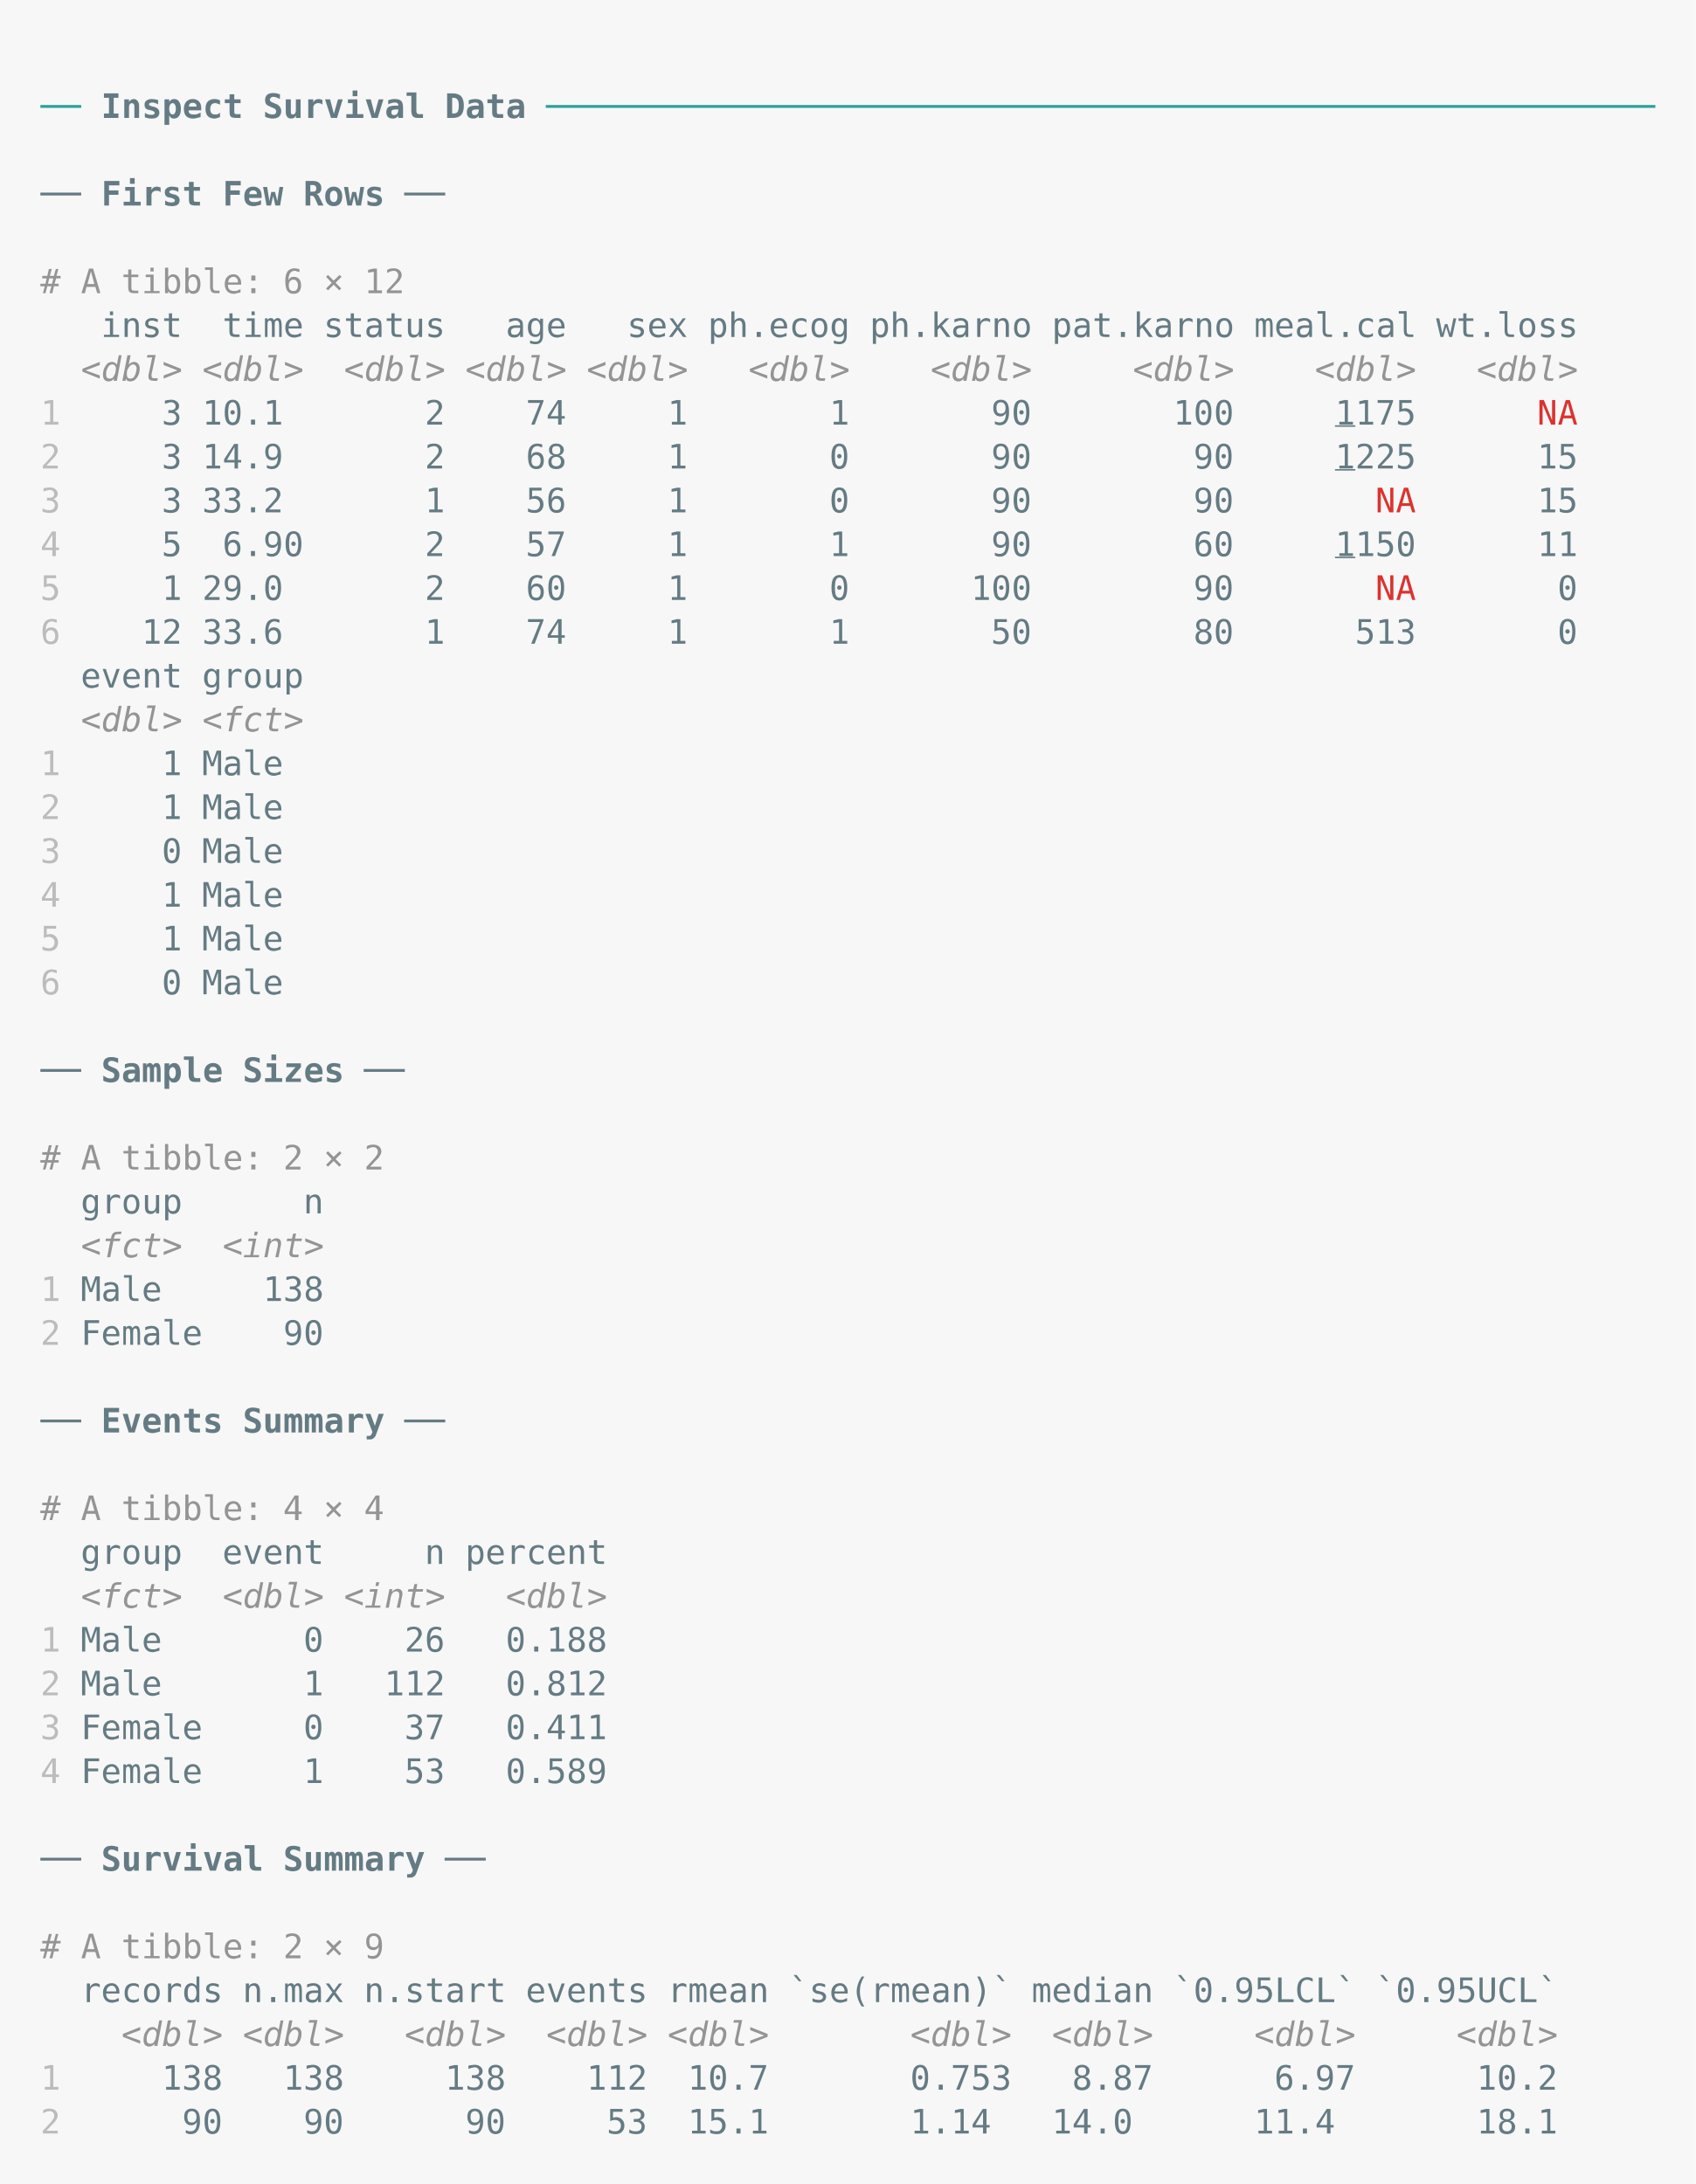
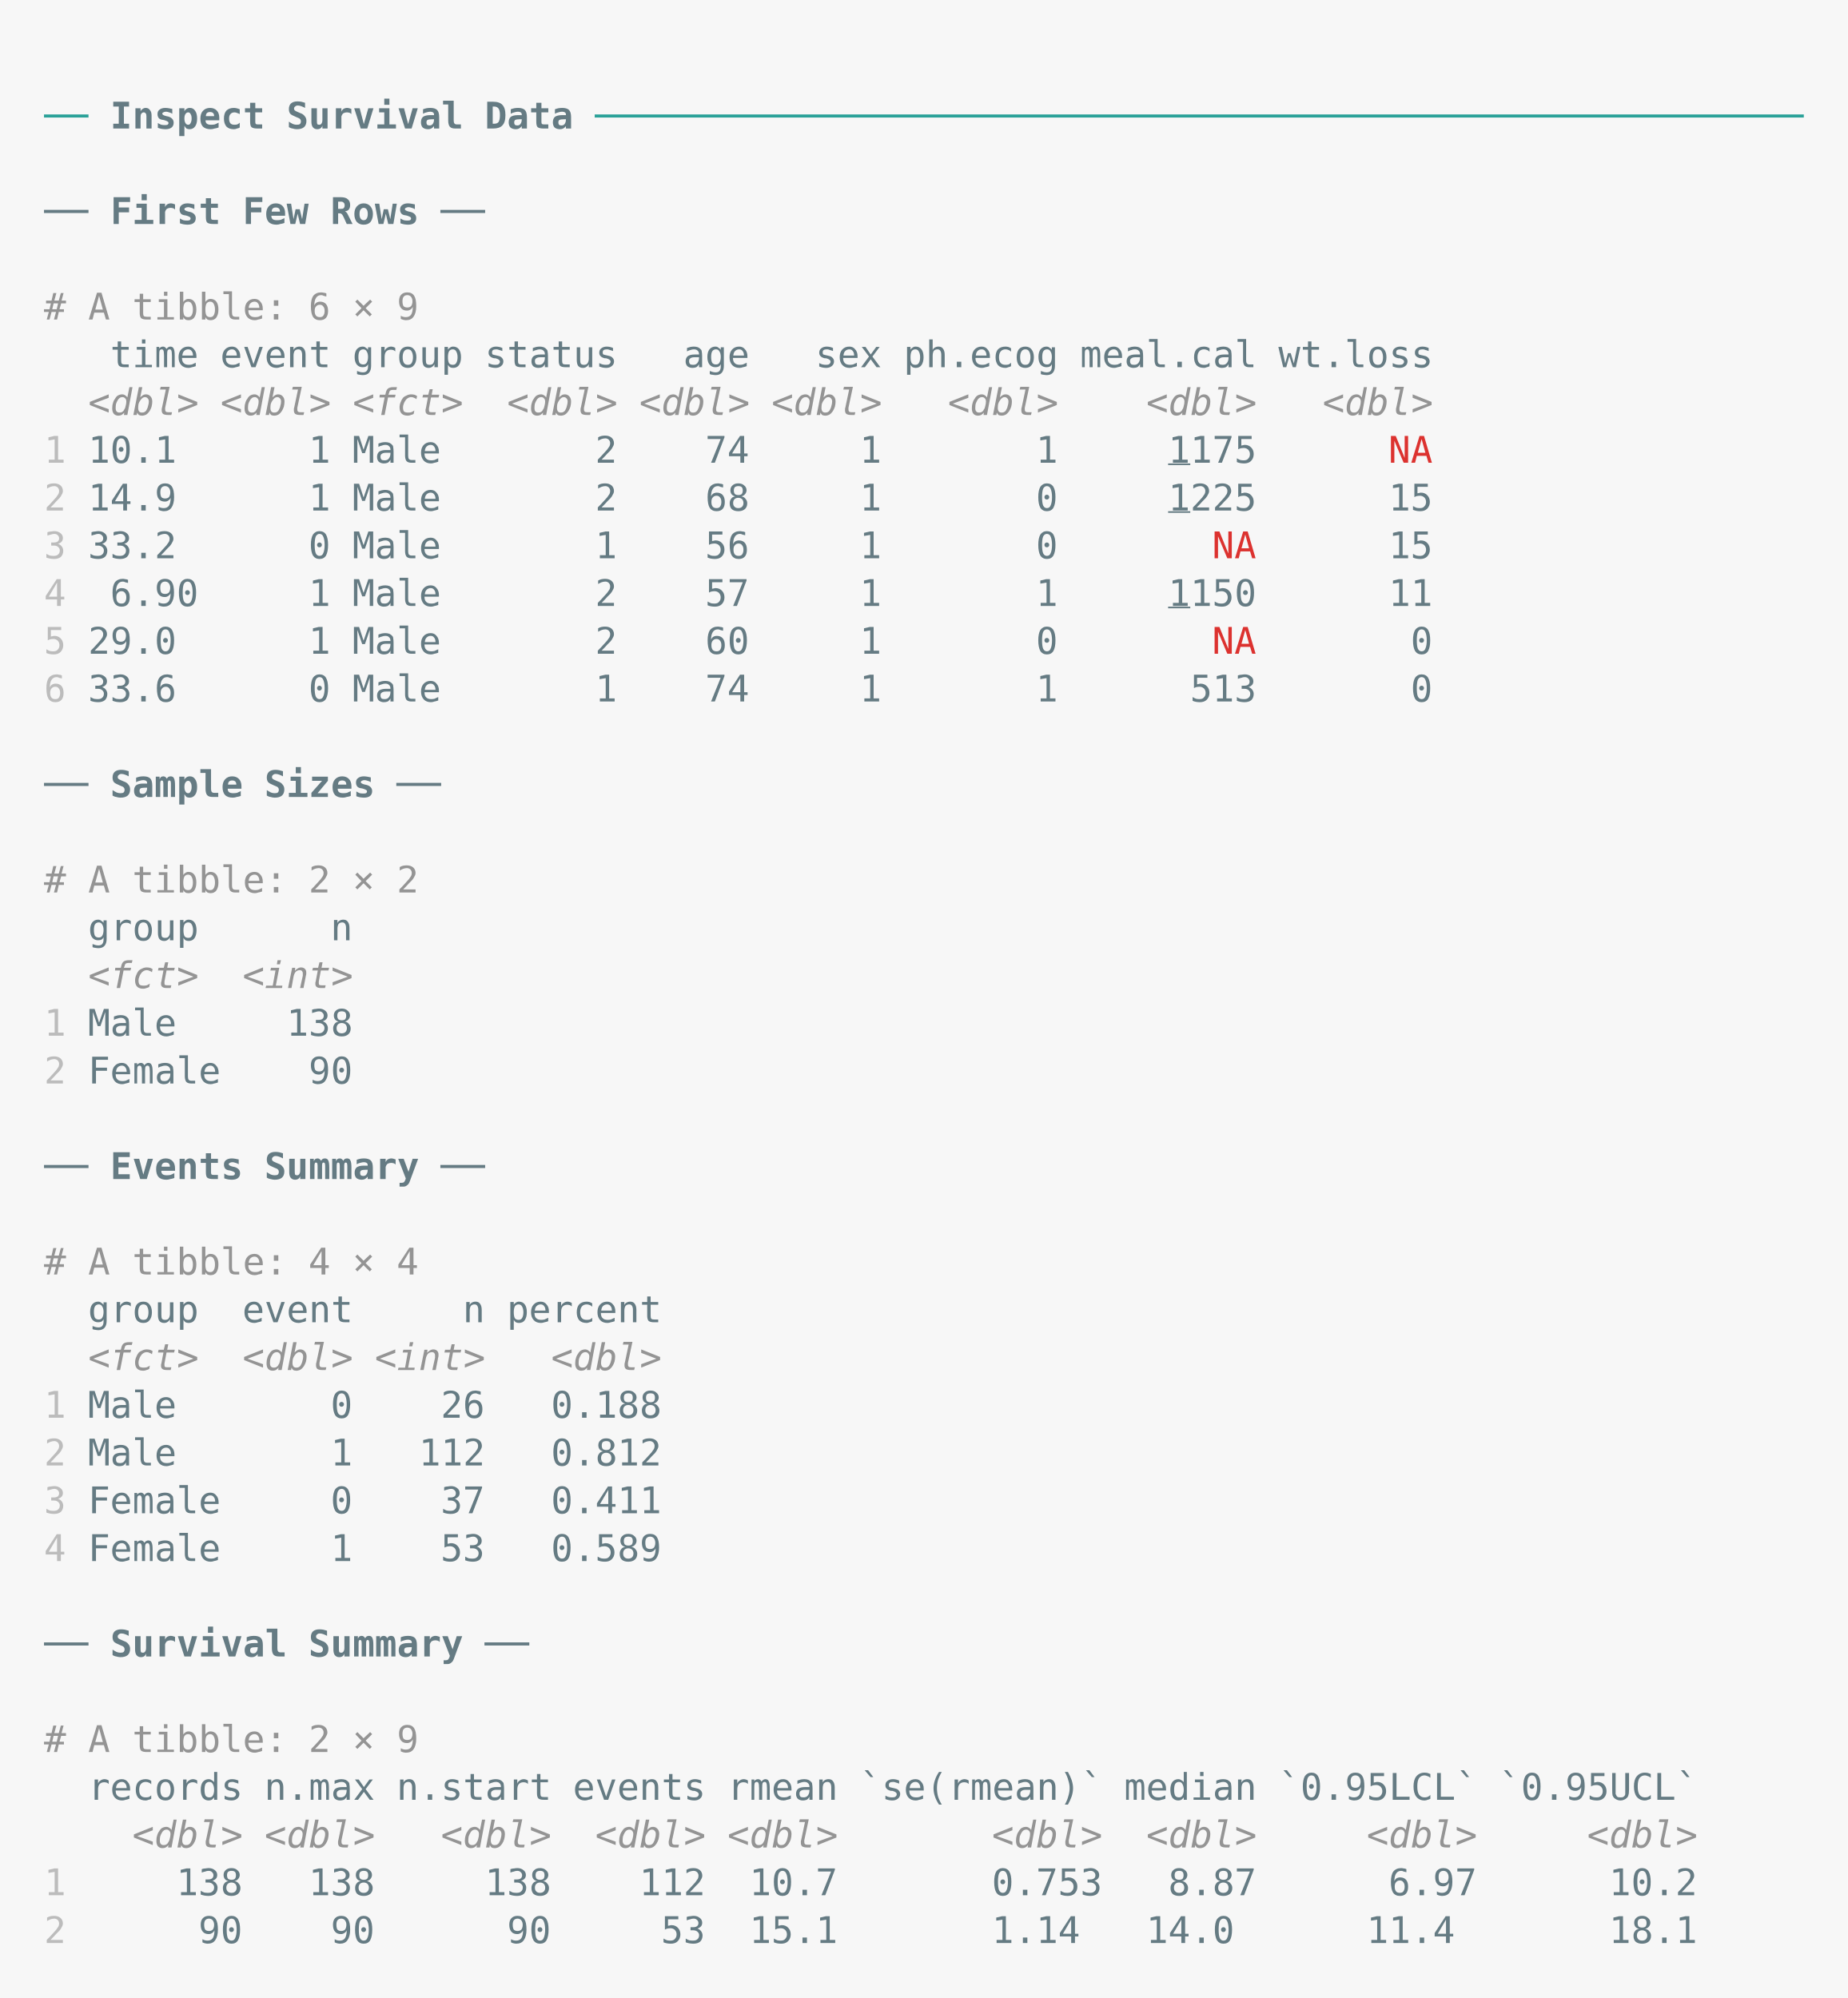
- <svg xmlns="http://www.w3.org/2000/svg" xmlns:xlink="http://www.w3.org/1999/xlink" width="840" height="1082.08">
-   <rect width="840" height="1082.08" rx="0" ry="0" class="a" />
-   <svg height="1042.08" viewBox="0 0 80 104.208" width="800" x="20" y="20">
+ <svg xmlns="http://www.w3.org/2000/svg" xmlns:xlink="http://www.w3.org/1999/xlink" width="840" height="908.4">
+   <rect width="840" height="908.4" rx="0" ry="0" class="a" />
+   <svg height="868.4" viewBox="0 0 80 86.84" width="800" x="20" y="20">
    <style>.a{fill:rgb(247,247,247)}.b{font-family:'Fira Code',Monaco,Consolas,Menlo,'Bitstream Vera Sans Mono','Powerline Symbols',monospace}.c{fill:transparent}.d{fill:rgb(42,161,152);white-space:pre}.e{fill:rgb(101,123,131);font-weight:bold;white-space:pre}.f{fill:rgb(101,123,131);white-space:pre}.g{fill:rgb(148,148,148);white-space:pre}.h{fill:rgb(148,148,148);font-style:italic;white-space:pre}.i{fill:rgb(188,188,188);white-space:pre}.j{fill:rgb(101,123,131);text-decoration:underline;white-space:pre}.k{fill:rgb(220,50,47);white-space:pre}</style>
    <g font-family="'Fira Code',Monaco,Consolas,Menlo,'Bitstream Vera Sans Mono','Powerline Symbols',monospace" font-size="1.67" class="b">
      <defs>
        <symbol id="a">
-           <rect height="48" width="80" x="0" y="0" class="c" />
+           <rect height="40" width="80" x="0" y="0" class="c" />
        </symbol>
      </defs>
-       <rect height="104.208" width="80" class="a" />
+       <rect height="86.84" width="80" class="a" />
      <svg x="0" y="0" width="80">
        <svg x="0">
          <use xlink:href="#a" />
          <text font-size="1.67" x="0" y="3.841" class="d">──</text>
          <text font-size="1.67" x="3.006" y="3.841" class="e">Inspect</text>
          <text font-size="1.67" x="11.022" y="3.841" class="e">Survival</text>
          <text font-size="1.67" x="20.04" y="3.841" class="e">Data</text>
          <text font-size="1.67" x="25.05" y="3.841" class="d">───────────────────────────────────────────────────────</text>
          <text font-size="1.67" x="0" y="8.183" class="f">──</text>
          <text font-size="1.67" x="3.006" y="8.183" class="e">First</text>
          <text font-size="1.67" x="9.018" y="8.183" class="e">Few</text>
          <text font-size="1.67" x="13.026" y="8.183" class="e">Rows</text>
          <text font-size="1.67" x="18.036" y="8.183" class="f">──</text>
          <text font-size="1.67" x="0" y="12.525" class="g">#</text>
          <text font-size="1.67" x="2.004" y="12.525" class="g">A</text>
          <text font-size="1.67" x="4.008" y="12.525" class="g">tibble:</text>
          <text font-size="1.67" x="12.024" y="12.525" class="g">6</text>
          <text font-size="1.67" x="14.028" y="12.525" class="g">×</text>
-           <text font-size="1.67" x="16.032" y="12.525" class="g">12</text>
-           <text font-size="1.67" x="3.006" y="14.696" class="f">inst</text>
-           <text font-size="1.67" x="9.018" y="14.696" class="f">time</text>
-           <text font-size="1.67" x="14.028" y="14.696" class="f">status</text>
-           <text font-size="1.67" x="23.046" y="14.696" class="f">age</text>
-           <text font-size="1.67" x="29.058" y="14.696" class="f">sex</text>
-           <text font-size="1.67" x="33.066" y="14.696" class="f">ph.ecog</text>
-           <text font-size="1.67" x="41.082" y="14.696" class="f">ph.karno</text>
-           <text font-size="1.67" x="50.1" y="14.696" class="f">pat.karno</text>
-           <text font-size="1.67" x="60.12" y="14.696" class="f">meal.cal</text>
-           <text font-size="1.67" x="69.138" y="14.696" class="f">wt.loss</text>
+           <text font-size="1.67" x="16.032" y="12.525" class="g">9</text>
+           <text font-size="1.67" x="3.006" y="14.696" class="f">time</text>
+           <text font-size="1.67" x="8.016" y="14.696" class="f">event</text>
+           <text font-size="1.67" x="14.028" y="14.696" class="f">group</text>
+           <text font-size="1.67" x="20.04" y="14.696" class="f">status</text>
+           <text font-size="1.67" x="29.058" y="14.696" class="f">age</text>
+           <text font-size="1.67" x="35.07" y="14.696" class="f">sex</text>
+           <text font-size="1.67" x="39.078" y="14.696" class="f">ph.ecog</text>
+           <text font-size="1.67" x="47.094" y="14.696" class="f">meal.cal</text>
+           <text font-size="1.67" x="56.112" y="14.696" class="f">wt.loss</text>
          <text font-size="1.67" x="2.004" y="16.867" class="h">&lt;dbl&gt;</text>
          <text font-size="1.67" x="8.016" y="16.867" class="h">&lt;dbl&gt;</text>
-           <text font-size="1.67" x="15.03" y="16.867" class="h">&lt;dbl&gt;</text>
+           <text font-size="1.67" x="14.028" y="16.867" class="h">&lt;fct&gt;</text>
          <text font-size="1.67" x="21.042" y="16.867" class="h">&lt;dbl&gt;</text>
          <text font-size="1.67" x="27.054" y="16.867" class="h">&lt;dbl&gt;</text>
-           <text font-size="1.67" x="35.07" y="16.867" class="h">&lt;dbl&gt;</text>
-           <text font-size="1.67" x="44.088" y="16.867" class="h">&lt;dbl&gt;</text>
-           <text font-size="1.67" x="54.108" y="16.867" class="h">&lt;dbl&gt;</text>
-           <text font-size="1.67" x="63.126" y="16.867" class="h">&lt;dbl&gt;</text>
-           <text font-size="1.67" x="71.142" y="16.867" class="h">&lt;dbl&gt;</text>
+           <text font-size="1.67" x="33.066" y="16.867" class="h">&lt;dbl&gt;</text>
+           <text font-size="1.67" x="41.082" y="16.867" class="h">&lt;dbl&gt;</text>
+           <text font-size="1.67" x="50.1" y="16.867" class="h">&lt;dbl&gt;</text>
+           <text font-size="1.67" x="58.116" y="16.867" class="h">&lt;dbl&gt;</text>
          <text font-size="1.67" x="0" y="19.038" class="i">1</text>
-           <text font-size="1.67" x="6.012" y="19.038" class="f">3</text>
-           <text font-size="1.67" x="8.016" y="19.038" class="f">10.1</text>
-           <text font-size="1.67" x="19.038" y="19.038" class="f">2</text>
-           <text font-size="1.67" x="24.048" y="19.038" class="f">74</text>
-           <text font-size="1.67" x="31.062" y="19.038" class="f">1</text>
-           <text font-size="1.67" x="39.078" y="19.038" class="f">1</text>
-           <text font-size="1.67" x="47.094" y="19.038" class="f">90</text>
-           <text font-size="1.67" x="56.112" y="19.038" class="f">100</text>
-           <text font-size="1.67" x="64.128" y="19.038" class="j">1</text>
-           <text font-size="1.67" x="65.13" y="19.038" class="f">175</text>
-           <text font-size="1.67" x="74.148" y="19.038" class="k">NA</text>
+           <text font-size="1.67" x="2.004" y="19.038" class="f">10.1</text>
+           <text font-size="1.67" x="12.024" y="19.038" class="f">1</text>
+           <text font-size="1.67" x="14.028" y="19.038" class="f">Male</text>
+           <text font-size="1.67" x="25.05" y="19.038" class="f">2</text>
+           <text font-size="1.67" x="30.06" y="19.038" class="f">74</text>
+           <text font-size="1.67" x="37.074" y="19.038" class="f">1</text>
+           <text font-size="1.67" x="45.09" y="19.038" class="f">1</text>
+           <text font-size="1.67" x="51.102" y="19.038" class="j">1</text>
+           <text font-size="1.67" x="52.104" y="19.038" class="f">175</text>
+           <text font-size="1.67" x="61.122" y="19.038" class="k">NA</text>
          <text font-size="1.67" x="0" y="21.209" class="i">2</text>
-           <text font-size="1.67" x="6.012" y="21.209" class="f">3</text>
-           <text font-size="1.67" x="8.016" y="21.209" class="f">14.9</text>
-           <text font-size="1.67" x="19.038" y="21.209" class="f">2</text>
-           <text font-size="1.67" x="24.048" y="21.209" class="f">68</text>
-           <text font-size="1.67" x="31.062" y="21.209" class="f">1</text>
-           <text font-size="1.67" x="39.078" y="21.209" class="f">0</text>
-           <text font-size="1.67" x="47.094" y="21.209" class="f">90</text>
-           <text font-size="1.67" x="57.114" y="21.209" class="f">90</text>
-           <text font-size="1.67" x="64.128" y="21.209" class="j">1</text>
-           <text font-size="1.67" x="65.13" y="21.209" class="f">225</text>
-           <text font-size="1.67" x="74.148" y="21.209" class="f">15</text>
+           <text font-size="1.67" x="2.004" y="21.209" class="f">14.9</text>
+           <text font-size="1.67" x="12.024" y="21.209" class="f">1</text>
+           <text font-size="1.67" x="14.028" y="21.209" class="f">Male</text>
+           <text font-size="1.67" x="25.05" y="21.209" class="f">2</text>
+           <text font-size="1.67" x="30.06" y="21.209" class="f">68</text>
+           <text font-size="1.67" x="37.074" y="21.209" class="f">1</text>
+           <text font-size="1.67" x="45.09" y="21.209" class="f">0</text>
+           <text font-size="1.67" x="51.102" y="21.209" class="j">1</text>
+           <text font-size="1.67" x="52.104" y="21.209" class="f">225</text>
+           <text font-size="1.67" x="61.122" y="21.209" class="f">15</text>
          <text font-size="1.67" x="0" y="23.38" class="i">3</text>
-           <text font-size="1.67" x="6.012" y="23.38" class="f">3</text>
-           <text font-size="1.67" x="8.016" y="23.38" class="f">33.2</text>
-           <text font-size="1.67" x="19.038" y="23.38" class="f">1</text>
-           <text font-size="1.67" x="24.048" y="23.38" class="f">56</text>
-           <text font-size="1.67" x="31.062" y="23.38" class="f">1</text>
-           <text font-size="1.67" x="39.078" y="23.38" class="f">0</text>
-           <text font-size="1.67" x="47.094" y="23.38" class="f">90</text>
-           <text font-size="1.67" x="57.114" y="23.38" class="f">90</text>
-           <text font-size="1.67" x="66.132" y="23.38" class="k">NA</text>
-           <text font-size="1.67" x="74.148" y="23.38" class="f">15</text>
+           <text font-size="1.67" x="2.004" y="23.38" class="f">33.2</text>
+           <text font-size="1.67" x="12.024" y="23.38" class="f">0</text>
+           <text font-size="1.67" x="14.028" y="23.38" class="f">Male</text>
+           <text font-size="1.67" x="25.05" y="23.38" class="f">1</text>
+           <text font-size="1.67" x="30.06" y="23.38" class="f">56</text>
+           <text font-size="1.67" x="37.074" y="23.38" class="f">1</text>
+           <text font-size="1.67" x="45.09" y="23.38" class="f">0</text>
+           <text font-size="1.67" x="53.106" y="23.38" class="k">NA</text>
+           <text font-size="1.67" x="61.122" y="23.38" class="f">15</text>
          <text font-size="1.67" x="0" y="25.551" class="i">4</text>
-           <text font-size="1.67" x="6.012" y="25.551" class="f">5</text>
-           <text font-size="1.67" x="9.018" y="25.551" class="f">6.90</text>
-           <text font-size="1.67" x="19.038" y="25.551" class="f">2</text>
-           <text font-size="1.67" x="24.048" y="25.551" class="f">57</text>
-           <text font-size="1.67" x="31.062" y="25.551" class="f">1</text>
-           <text font-size="1.67" x="39.078" y="25.551" class="f">1</text>
-           <text font-size="1.67" x="47.094" y="25.551" class="f">90</text>
-           <text font-size="1.67" x="57.114" y="25.551" class="f">60</text>
-           <text font-size="1.67" x="64.128" y="25.551" class="j">1</text>
-           <text font-size="1.67" x="65.13" y="25.551" class="f">150</text>
-           <text font-size="1.67" x="74.148" y="25.551" class="f">11</text>
+           <text font-size="1.67" x="3.006" y="25.551" class="f">6.90</text>
+           <text font-size="1.67" x="12.024" y="25.551" class="f">1</text>
+           <text font-size="1.67" x="14.028" y="25.551" class="f">Male</text>
+           <text font-size="1.67" x="25.05" y="25.551" class="f">2</text>
+           <text font-size="1.67" x="30.06" y="25.551" class="f">57</text>
+           <text font-size="1.67" x="37.074" y="25.551" class="f">1</text>
+           <text font-size="1.67" x="45.09" y="25.551" class="f">1</text>
+           <text font-size="1.67" x="51.102" y="25.551" class="j">1</text>
+           <text font-size="1.67" x="52.104" y="25.551" class="f">150</text>
+           <text font-size="1.67" x="61.122" y="25.551" class="f">11</text>
          <text font-size="1.67" x="0" y="27.722" class="i">5</text>
-           <text font-size="1.67" x="6.012" y="27.722" class="f">1</text>
-           <text font-size="1.67" x="8.016" y="27.722" class="f">29.0</text>
-           <text font-size="1.67" x="19.038" y="27.722" class="f">2</text>
-           <text font-size="1.67" x="24.048" y="27.722" class="f">60</text>
-           <text font-size="1.67" x="31.062" y="27.722" class="f">1</text>
-           <text font-size="1.67" x="39.078" y="27.722" class="f">0</text>
-           <text font-size="1.67" x="46.092" y="27.722" class="f">100</text>
-           <text font-size="1.67" x="57.114" y="27.722" class="f">90</text>
-           <text font-size="1.67" x="66.132" y="27.722" class="k">NA</text>
-           <text font-size="1.67" x="75.15" y="27.722" class="f">0</text>
+           <text font-size="1.67" x="2.004" y="27.722" class="f">29.0</text>
+           <text font-size="1.67" x="12.024" y="27.722" class="f">1</text>
+           <text font-size="1.67" x="14.028" y="27.722" class="f">Male</text>
+           <text font-size="1.67" x="25.05" y="27.722" class="f">2</text>
+           <text font-size="1.67" x="30.06" y="27.722" class="f">60</text>
+           <text font-size="1.67" x="37.074" y="27.722" class="f">1</text>
+           <text font-size="1.67" x="45.09" y="27.722" class="f">0</text>
+           <text font-size="1.67" x="53.106" y="27.722" class="k">NA</text>
+           <text font-size="1.67" x="62.124" y="27.722" class="f">0</text>
          <text font-size="1.67" x="0" y="29.893" class="i">6</text>
-           <text font-size="1.67" x="5.01" y="29.893" class="f">12</text>
-           <text font-size="1.67" x="8.016" y="29.893" class="f">33.6</text>
-           <text font-size="1.67" x="19.038" y="29.893" class="f">1</text>
-           <text font-size="1.67" x="24.048" y="29.893" class="f">74</text>
-           <text font-size="1.67" x="31.062" y="29.893" class="f">1</text>
-           <text font-size="1.67" x="39.078" y="29.893" class="f">1</text>
-           <text font-size="1.67" x="47.094" y="29.893" class="f">50</text>
-           <text font-size="1.67" x="57.114" y="29.893" class="f">80</text>
-           <text font-size="1.67" x="65.13" y="29.893" class="f">513</text>
-           <text font-size="1.67" x="75.15" y="29.893" class="f">0</text>
-           <text font-size="1.67" x="2.004" y="32.064" class="f">event</text>
-           <text font-size="1.67" x="8.016" y="32.064" class="f">group</text>
-           <text font-size="1.67" x="2.004" y="34.235" class="h">&lt;dbl&gt;</text>
-           <text font-size="1.67" x="8.016" y="34.235" class="h">&lt;fct&gt;</text>
-           <text font-size="1.67" x="0" y="36.406" class="i">1</text>
-           <text font-size="1.67" x="6.012" y="36.406" class="f">1</text>
-           <text font-size="1.67" x="8.016" y="36.406" class="f">Male</text>
-           <text font-size="1.67" x="0" y="38.577" class="i">2</text>
-           <text font-size="1.67" x="6.012" y="38.577" class="f">1</text>
-           <text font-size="1.67" x="8.016" y="38.577" class="f">Male</text>
-           <text font-size="1.67" x="0" y="40.748" class="i">3</text>
-           <text font-size="1.67" x="6.012" y="40.748" class="f">0</text>
-           <text font-size="1.67" x="8.016" y="40.748" class="f">Male</text>
-           <text font-size="1.67" x="0" y="42.919" class="i">4</text>
-           <text font-size="1.67" x="6.012" y="42.919" class="f">1</text>
-           <text font-size="1.67" x="8.016" y="42.919" class="f">Male</text>
-           <text font-size="1.67" x="0" y="45.09" class="i">5</text>
-           <text font-size="1.67" x="6.012" y="45.09" class="f">1</text>
-           <text font-size="1.67" x="8.016" y="45.09" class="f">Male</text>
-           <text font-size="1.67" x="0" y="47.261" class="i">6</text>
-           <text font-size="1.67" x="6.012" y="47.261" class="f">0</text>
-           <text font-size="1.67" x="8.016" y="47.261" class="f">Male</text>
+           <text font-size="1.67" x="2.004" y="29.893" class="f">33.6</text>
+           <text font-size="1.67" x="12.024" y="29.893" class="f">0</text>
+           <text font-size="1.67" x="14.028" y="29.893" class="f">Male</text>
+           <text font-size="1.67" x="25.05" y="29.893" class="f">1</text>
+           <text font-size="1.67" x="30.06" y="29.893" class="f">74</text>
+           <text font-size="1.67" x="37.074" y="29.893" class="f">1</text>
+           <text font-size="1.67" x="45.09" y="29.893" class="f">1</text>
+           <text font-size="1.67" x="52.104" y="29.893" class="f">513</text>
+           <text font-size="1.67" x="62.124" y="29.893" class="f">0</text>
+           <text font-size="1.67" x="0" y="34.235" class="f">──</text>
+           <text font-size="1.67" x="3.006" y="34.235" class="e">Sample</text>
+           <text font-size="1.67" x="10.02" y="34.235" class="e">Sizes</text>
+           <text font-size="1.67" x="16.032" y="34.235" class="f">──</text>
+           <text font-size="1.67" x="0" y="38.577" class="g">#</text>
+           <text font-size="1.67" x="2.004" y="38.577" class="g">A</text>
+           <text font-size="1.67" x="4.008" y="38.577" class="g">tibble:</text>
+           <text font-size="1.67" x="12.024" y="38.577" class="g">2</text>
+           <text font-size="1.67" x="14.028" y="38.577" class="g">×</text>
+           <text font-size="1.67" x="16.032" y="38.577" class="g">2</text>
+           <text font-size="1.67" x="2.004" y="40.748" class="f">group</text>
+           <text font-size="1.67" x="13.026" y="40.748" class="f">n</text>
+           <text font-size="1.67" x="2.004" y="42.919" class="h">&lt;fct&gt;</text>
+           <text font-size="1.67" x="9.018" y="42.919" class="h">&lt;int&gt;</text>
+           <text font-size="1.67" x="0" y="45.09" class="i">1</text>
+           <text font-size="1.67" x="2.004" y="45.09" class="f">Male</text>
+           <text font-size="1.67" x="11.022" y="45.09" class="f">138</text>
+           <text font-size="1.67" x="0" y="47.261" class="i">2</text>
+           <text font-size="1.67" x="2.004" y="47.261" class="f">Female</text>
+           <text font-size="1.67" x="12.024" y="47.261" class="f">90</text>
          <text font-size="1.67" x="0" y="51.603" class="f">──</text>
-           <text font-size="1.67" x="3.006" y="51.603" class="e">Sample</text>
-           <text font-size="1.67" x="10.02" y="51.603" class="e">Sizes</text>
-           <text font-size="1.67" x="16.032" y="51.603" class="f">──</text>
+           <text font-size="1.67" x="3.006" y="51.603" class="e">Events</text>
+           <text font-size="1.67" x="10.02" y="51.603" class="e">Summary</text>
+           <text font-size="1.67" x="18.036" y="51.603" class="f">──</text>
          <text font-size="1.67" x="0" y="55.945" class="g">#</text>
          <text font-size="1.67" x="2.004" y="55.945" class="g">A</text>
          <text font-size="1.67" x="4.008" y="55.945" class="g">tibble:</text>
-           <text font-size="1.67" x="12.024" y="55.945" class="g">2</text>
+           <text font-size="1.67" x="12.024" y="55.945" class="g">4</text>
          <text font-size="1.67" x="14.028" y="55.945" class="g">×</text>
-           <text font-size="1.67" x="16.032" y="55.945" class="g">2</text>
+           <text font-size="1.67" x="16.032" y="55.945" class="g">4</text>
          <text font-size="1.67" x="2.004" y="58.116" class="f">group</text>
-           <text font-size="1.67" x="13.026" y="58.116" class="f">n</text>
+           <text font-size="1.67" x="9.018" y="58.116" class="f">event</text>
+           <text font-size="1.67" x="19.038" y="58.116" class="f">n</text>
+           <text font-size="1.67" x="21.042" y="58.116" class="f">percent</text>
          <text font-size="1.67" x="2.004" y="60.287" class="h">&lt;fct&gt;</text>
-           <text font-size="1.67" x="9.018" y="60.287" class="h">&lt;int&gt;</text>
+           <text font-size="1.67" x="9.018" y="60.287" class="h">&lt;dbl&gt;</text>
+           <text font-size="1.67" x="15.03" y="60.287" class="h">&lt;int&gt;</text>
+           <text font-size="1.67" x="23.046" y="60.287" class="h">&lt;dbl&gt;</text>
          <text font-size="1.67" x="0" y="62.458" class="i">1</text>
          <text font-size="1.67" x="2.004" y="62.458" class="f">Male</text>
-           <text font-size="1.67" x="11.022" y="62.458" class="f">138</text>
+           <text font-size="1.67" x="13.026" y="62.458" class="f">0</text>
+           <text font-size="1.67" x="18.036" y="62.458" class="f">26</text>
+           <text font-size="1.67" x="23.046" y="62.458" class="f">0.188</text>
          <text font-size="1.67" x="0" y="64.629" class="i">2</text>
-           <text font-size="1.67" x="2.004" y="64.629" class="f">Female</text>
-           <text font-size="1.67" x="12.024" y="64.629" class="f">90</text>
-           <text font-size="1.67" x="0" y="68.971" class="f">──</text>
-           <text font-size="1.67" x="3.006" y="68.971" class="e">Events</text>
-           <text font-size="1.67" x="10.02" y="68.971" class="e">Summary</text>
-           <text font-size="1.67" x="18.036" y="68.971" class="f">──</text>
-           <text font-size="1.67" x="0" y="73.313" class="g">#</text>
-           <text font-size="1.67" x="2.004" y="73.313" class="g">A</text>
-           <text font-size="1.67" x="4.008" y="73.313" class="g">tibble:</text>
-           <text font-size="1.67" x="12.024" y="73.313" class="g">4</text>
-           <text font-size="1.67" x="14.028" y="73.313" class="g">×</text>
-           <text font-size="1.67" x="16.032" y="73.313" class="g">4</text>
-           <text font-size="1.67" x="2.004" y="75.484" class="f">group</text>
-           <text font-size="1.67" x="9.018" y="75.484" class="f">event</text>
-           <text font-size="1.67" x="19.038" y="75.484" class="f">n</text>
-           <text font-size="1.67" x="21.042" y="75.484" class="f">percent</text>
-           <text font-size="1.67" x="2.004" y="77.655" class="h">&lt;fct&gt;</text>
-           <text font-size="1.67" x="9.018" y="77.655" class="h">&lt;dbl&gt;</text>
-           <text font-size="1.67" x="15.03" y="77.655" class="h">&lt;int&gt;</text>
-           <text font-size="1.67" x="23.046" y="77.655" class="h">&lt;dbl&gt;</text>
-           <text font-size="1.67" x="0" y="79.826" class="i">1</text>
-           <text font-size="1.67" x="2.004" y="79.826" class="f">Male</text>
-           <text font-size="1.67" x="13.026" y="79.826" class="f">0</text>
-           <text font-size="1.67" x="18.036" y="79.826" class="f">26</text>
-           <text font-size="1.67" x="23.046" y="79.826" class="f">0.188</text>
-           <text font-size="1.67" x="0" y="81.997" class="i">2</text>
-           <text font-size="1.67" x="2.004" y="81.997" class="f">Male</text>
-           <text font-size="1.67" x="13.026" y="81.997" class="f">1</text>
-           <text font-size="1.67" x="17.034" y="81.997" class="f">112</text>
-           <text font-size="1.67" x="23.046" y="81.997" class="f">0.812</text>
-           <text font-size="1.67" x="0" y="84.168" class="i">3</text>
-           <text font-size="1.67" x="2.004" y="84.168" class="f">Female</text>
-           <text font-size="1.67" x="13.026" y="84.168" class="f">0</text>
-           <text font-size="1.67" x="18.036" y="84.168" class="f">37</text>
-           <text font-size="1.67" x="23.046" y="84.168" class="f">0.411</text>
-           <text font-size="1.67" x="0" y="86.339" class="i">4</text>
-           <text font-size="1.67" x="2.004" y="86.339" class="f">Female</text>
-           <text font-size="1.67" x="13.026" y="86.339" class="f">1</text>
-           <text font-size="1.67" x="18.036" y="86.339" class="f">53</text>
-           <text font-size="1.67" x="23.046" y="86.339" class="f">0.589</text>
-           <text font-size="1.67" x="0" y="90.681" class="f">──</text>
-           <text font-size="1.67" x="3.006" y="90.681" class="e">Survival</text>
-           <text font-size="1.67" x="12.024" y="90.681" class="e">Summary</text>
-           <text font-size="1.67" x="20.04" y="90.681" class="f">──</text>
-           <text font-size="1.67" x="0" y="95.023" class="g">#</text>
-           <text font-size="1.67" x="2.004" y="95.023" class="g">A</text>
-           <text font-size="1.67" x="4.008" y="95.023" class="g">tibble:</text>
-           <text font-size="1.67" x="12.024" y="95.023" class="g">2</text>
-           <text font-size="1.67" x="14.028" y="95.023" class="g">×</text>
-           <text font-size="1.67" x="16.032" y="95.023" class="g">9</text>
-           <text font-size="1.67" x="2.004" y="97.194" class="f">records</text>
-           <text font-size="1.67" x="10.02" y="97.194" class="f">n.max</text>
-           <text font-size="1.67" x="16.032" y="97.194" class="f">n.start</text>
-           <text font-size="1.67" x="24.048" y="97.194" class="f">events</text>
-           <text font-size="1.67" x="31.062" y="97.194" class="f">rmean</text>
-           <text font-size="1.67" x="37.074" y="97.194" class="f">`se(rmean)`</text>
-           <text font-size="1.67" x="49.098" y="97.194" class="f">median</text>
-           <text font-size="1.67" x="56.112" y="97.194" class="f">`0.95LCL`</text>
-           <text font-size="1.67" x="66.132" y="97.194" class="f">`0.95UCL`</text>
-           <text font-size="1.67" x="4.008" y="99.365" class="h">&lt;dbl&gt;</text>
-           <text font-size="1.67" x="10.02" y="99.365" class="h">&lt;dbl&gt;</text>
-           <text font-size="1.67" x="18.036" y="99.365" class="h">&lt;dbl&gt;</text>
-           <text font-size="1.67" x="25.05" y="99.365" class="h">&lt;dbl&gt;</text>
-           <text font-size="1.67" x="31.062" y="99.365" class="h">&lt;dbl&gt;</text>
-           <text font-size="1.67" x="43.086" y="99.365" class="h">&lt;dbl&gt;</text>
-           <text font-size="1.67" x="50.1" y="99.365" class="h">&lt;dbl&gt;</text>
-           <text font-size="1.67" x="60.12" y="99.365" class="h">&lt;dbl&gt;</text>
-           <text font-size="1.67" x="70.14" y="99.365" class="h">&lt;dbl&gt;</text>
-           <text font-size="1.67" x="0" y="101.536" class="i">1</text>
-           <text font-size="1.67" x="6.012" y="101.536" class="f">138</text>
-           <text font-size="1.67" x="12.024" y="101.536" class="f">138</text>
-           <text font-size="1.67" x="20.04" y="101.536" class="f">138</text>
-           <text font-size="1.67" x="27.054" y="101.536" class="f">112</text>
-           <text font-size="1.67" x="32.064" y="101.536" class="f">10.7</text>
-           <text font-size="1.67" x="43.086" y="101.536" class="f">0.753</text>
-           <text font-size="1.67" x="51.102" y="101.536" class="f">8.87</text>
-           <text font-size="1.67" x="61.122" y="101.536" class="f">6.97</text>
-           <text font-size="1.67" x="71.142" y="101.536" class="f">10.2</text>
-           <text font-size="1.67" x="0" y="103.707" class="i">2</text>
-           <text font-size="1.67" x="7.014" y="103.707" class="f">90</text>
-           <text font-size="1.67" x="13.026" y="103.707" class="f">90</text>
-           <text font-size="1.67" x="21.042" y="103.707" class="f">90</text>
-           <text font-size="1.67" x="28.056" y="103.707" class="f">53</text>
-           <text font-size="1.67" x="32.064" y="103.707" class="f">15.1</text>
-           <text font-size="1.67" x="43.086" y="103.707" class="f">1.14</text>
-           <text font-size="1.67" x="50.1" y="103.707" class="f">14.0</text>
-           <text font-size="1.67" x="60.12" y="103.707" class="f">11.4</text>
-           <text font-size="1.67" x="71.142" y="103.707" class="f">18.1</text>
+           <text font-size="1.67" x="2.004" y="64.629" class="f">Male</text>
+           <text font-size="1.67" x="13.026" y="64.629" class="f">1</text>
+           <text font-size="1.67" x="17.034" y="64.629" class="f">112</text>
+           <text font-size="1.67" x="23.046" y="64.629" class="f">0.812</text>
+           <text font-size="1.67" x="0" y="66.8" class="i">3</text>
+           <text font-size="1.67" x="2.004" y="66.8" class="f">Female</text>
+           <text font-size="1.67" x="13.026" y="66.8" class="f">0</text>
+           <text font-size="1.67" x="18.036" y="66.8" class="f">37</text>
+           <text font-size="1.67" x="23.046" y="66.8" class="f">0.411</text>
+           <text font-size="1.67" x="0" y="68.971" class="i">4</text>
+           <text font-size="1.67" x="2.004" y="68.971" class="f">Female</text>
+           <text font-size="1.67" x="13.026" y="68.971" class="f">1</text>
+           <text font-size="1.67" x="18.036" y="68.971" class="f">53</text>
+           <text font-size="1.67" x="23.046" y="68.971" class="f">0.589</text>
+           <text font-size="1.67" x="0" y="73.313" class="f">──</text>
+           <text font-size="1.67" x="3.006" y="73.313" class="e">Survival</text>
+           <text font-size="1.67" x="12.024" y="73.313" class="e">Summary</text>
+           <text font-size="1.67" x="20.04" y="73.313" class="f">──</text>
+           <text font-size="1.67" x="0" y="77.655" class="g">#</text>
+           <text font-size="1.67" x="2.004" y="77.655" class="g">A</text>
+           <text font-size="1.67" x="4.008" y="77.655" class="g">tibble:</text>
+           <text font-size="1.67" x="12.024" y="77.655" class="g">2</text>
+           <text font-size="1.67" x="14.028" y="77.655" class="g">×</text>
+           <text font-size="1.67" x="16.032" y="77.655" class="g">9</text>
+           <text font-size="1.67" x="2.004" y="79.826" class="f">records</text>
+           <text font-size="1.67" x="10.02" y="79.826" class="f">n.max</text>
+           <text font-size="1.67" x="16.032" y="79.826" class="f">n.start</text>
+           <text font-size="1.67" x="24.048" y="79.826" class="f">events</text>
+           <text font-size="1.67" x="31.062" y="79.826" class="f">rmean</text>
+           <text font-size="1.67" x="37.074" y="79.826" class="f">`se(rmean)`</text>
+           <text font-size="1.67" x="49.098" y="79.826" class="f">median</text>
+           <text font-size="1.67" x="56.112" y="79.826" class="f">`0.95LCL`</text>
+           <text font-size="1.67" x="66.132" y="79.826" class="f">`0.95UCL`</text>
+           <text font-size="1.67" x="4.008" y="81.997" class="h">&lt;dbl&gt;</text>
+           <text font-size="1.67" x="10.02" y="81.997" class="h">&lt;dbl&gt;</text>
+           <text font-size="1.67" x="18.036" y="81.997" class="h">&lt;dbl&gt;</text>
+           <text font-size="1.67" x="25.05" y="81.997" class="h">&lt;dbl&gt;</text>
+           <text font-size="1.67" x="31.062" y="81.997" class="h">&lt;dbl&gt;</text>
+           <text font-size="1.67" x="43.086" y="81.997" class="h">&lt;dbl&gt;</text>
+           <text font-size="1.67" x="50.1" y="81.997" class="h">&lt;dbl&gt;</text>
+           <text font-size="1.67" x="60.12" y="81.997" class="h">&lt;dbl&gt;</text>
+           <text font-size="1.67" x="70.14" y="81.997" class="h">&lt;dbl&gt;</text>
+           <text font-size="1.67" x="0" y="84.168" class="i">1</text>
+           <text font-size="1.67" x="6.012" y="84.168" class="f">138</text>
+           <text font-size="1.67" x="12.024" y="84.168" class="f">138</text>
+           <text font-size="1.67" x="20.04" y="84.168" class="f">138</text>
+           <text font-size="1.67" x="27.054" y="84.168" class="f">112</text>
+           <text font-size="1.67" x="32.064" y="84.168" class="f">10.7</text>
+           <text font-size="1.67" x="43.086" y="84.168" class="f">0.753</text>
+           <text font-size="1.67" x="51.102" y="84.168" class="f">8.87</text>
+           <text font-size="1.67" x="61.122" y="84.168" class="f">6.97</text>
+           <text font-size="1.67" x="71.142" y="84.168" class="f">10.2</text>
+           <text font-size="1.67" x="0" y="86.339" class="i">2</text>
+           <text font-size="1.67" x="7.014" y="86.339" class="f">90</text>
+           <text font-size="1.67" x="13.026" y="86.339" class="f">90</text>
+           <text font-size="1.67" x="21.042" y="86.339" class="f">90</text>
+           <text font-size="1.67" x="28.056" y="86.339" class="f">53</text>
+           <text font-size="1.67" x="32.064" y="86.339" class="f">15.1</text>
+           <text font-size="1.67" x="43.086" y="86.339" class="f">1.14</text>
+           <text font-size="1.67" x="50.1" y="86.339" class="f">14.0</text>
+           <text font-size="1.67" x="60.12" y="86.339" class="f">11.4</text>
+           <text font-size="1.67" x="71.142" y="86.339" class="f">18.1</text>
        </svg>
      </svg>
    </g>
  </svg>
</svg>
